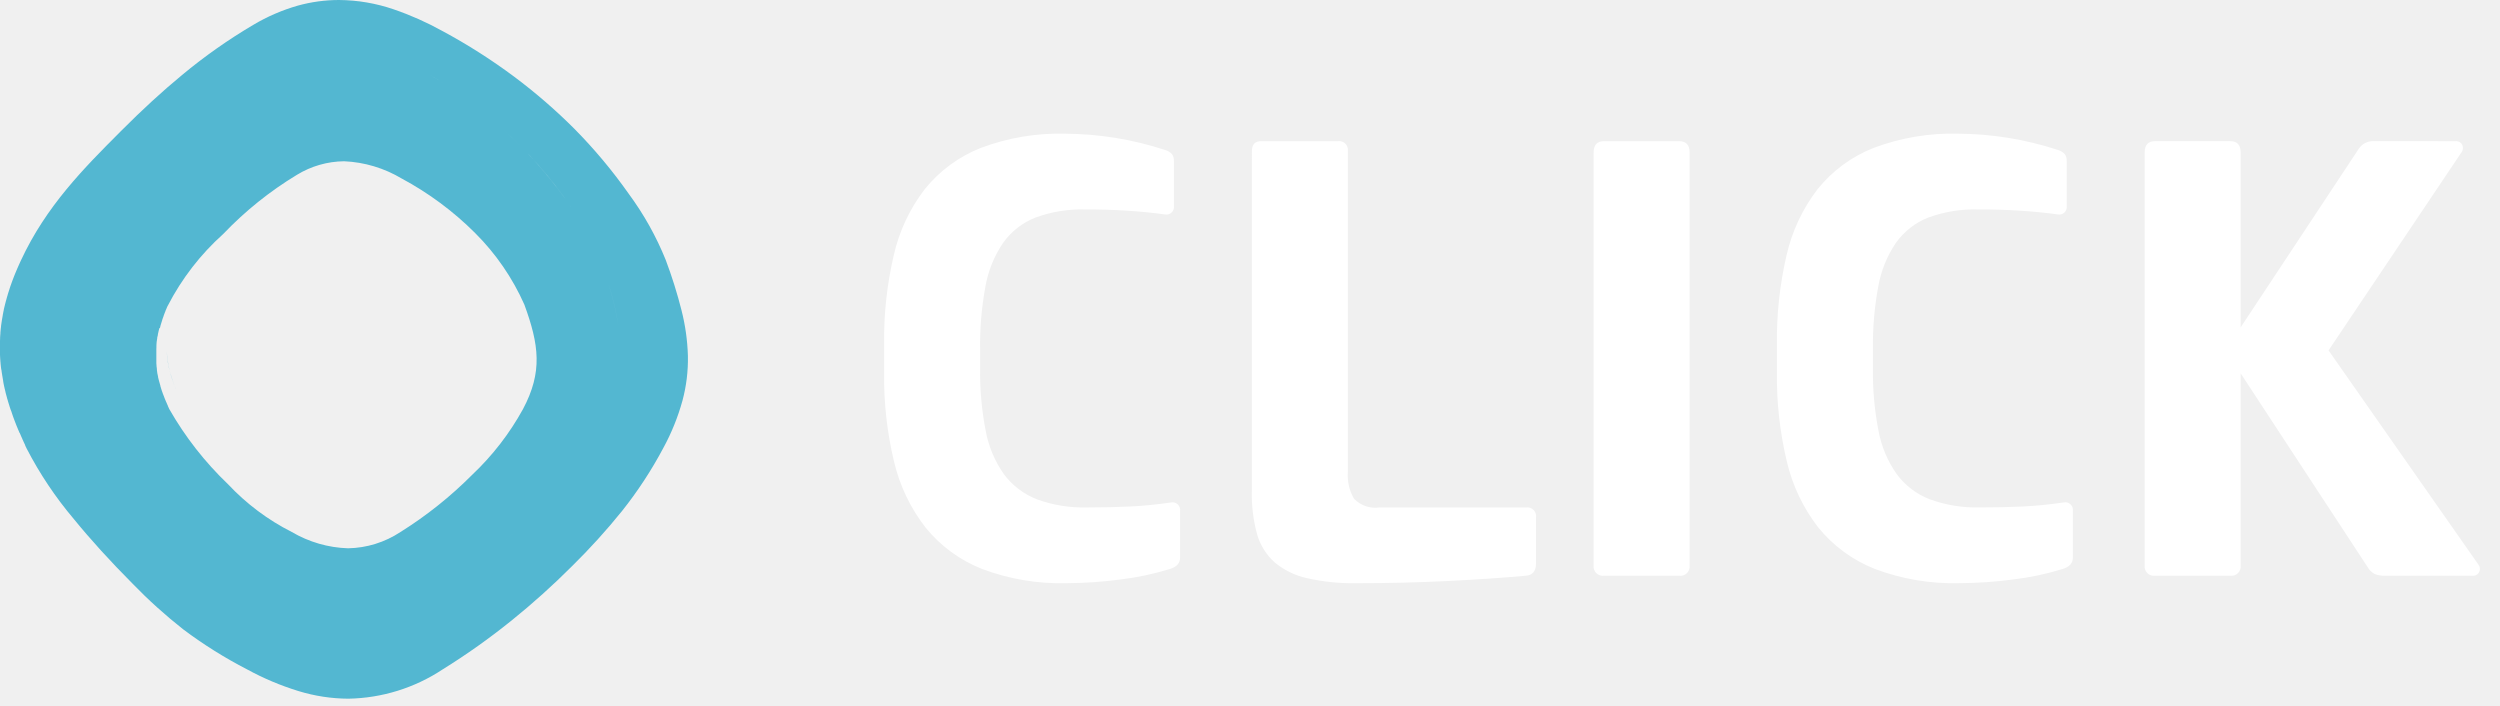
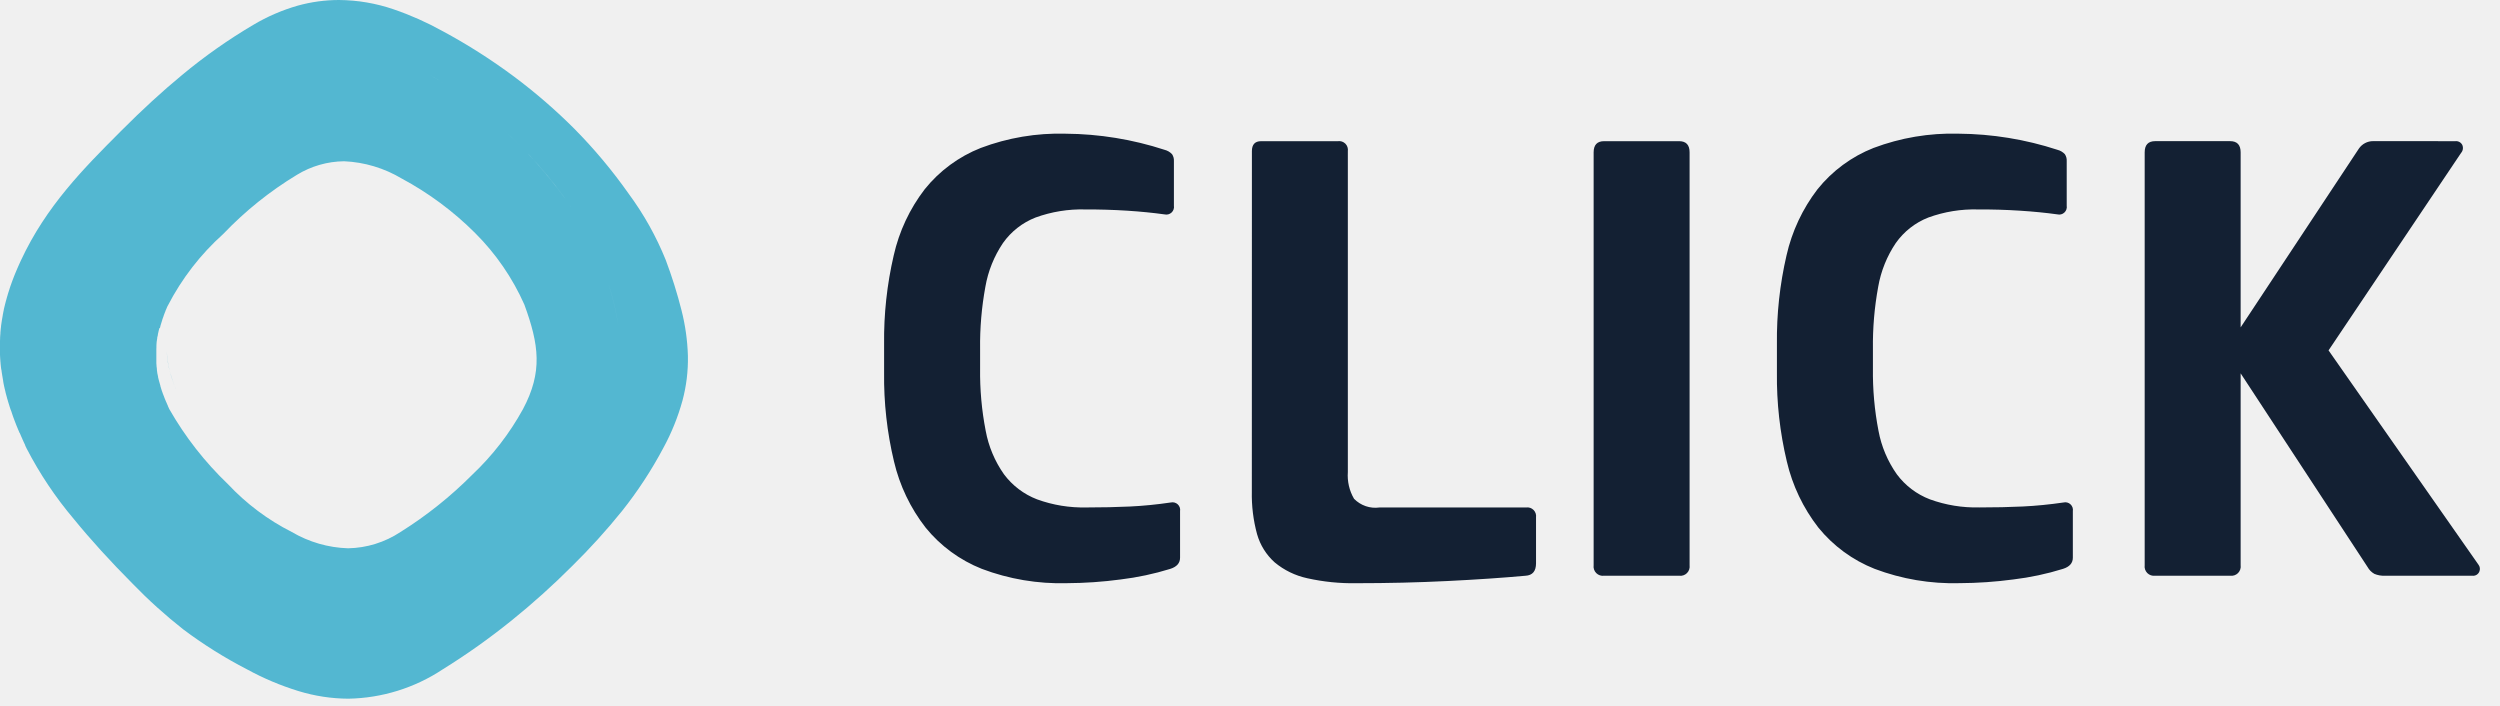
<svg xmlns="http://www.w3.org/2000/svg" width="117" height="33" viewBox="0 0 117 33" fill="none">
  <path d="M16.305 32.699C15.512 32.695 14.724 32.574 13.966 32.341C13.134 32.085 12.33 31.746 11.567 31.329C10.522 30.791 9.525 30.166 8.584 29.461C7.738 28.796 6.937 28.074 6.189 27.299C5.176 26.283 4.231 25.244 3.454 24.289C2.594 23.273 1.852 22.163 1.241 20.979L1.189 20.871V20.868L1.177 20.843V20.837V20.831L1.117 20.702L1.113 20.694L1.109 20.685L1.052 20.561L1.045 20.545V20.54L1.003 20.447L0.99 20.418L0.98 20.395L0.972 20.378V20.375L0.929 20.275L0.924 20.264L0.912 20.253L0.861 20.132L0.852 20.112L0.802 19.99L0.798 19.982L0.795 19.974L0.747 19.855L0.742 19.84L0.696 19.723V19.718L0.689 19.703L0.646 19.589L0.642 19.577L0.637 19.564C0.623 19.528 0.61 19.491 0.596 19.454V19.447L0.588 19.424C0.573 19.382 0.561 19.348 0.55 19.317V19.31L0.542 19.284L0.498 19.172L0.487 19.139L0.452 19.034L0.447 19.018L0.442 19.001C0.429 18.962 0.419 18.929 0.41 18.898L0.4 18.866L0.372 18.774L0.367 18.756V18.753L0.361 18.733L0.333 18.642L0.329 18.626L0.324 18.603C0.314 18.567 0.306 18.536 0.298 18.506L0.292 18.489L0.287 18.47C0.28 18.441 0.271 18.41 0.263 18.375L0.254 18.341V18.333C0.248 18.307 0.239 18.276 0.231 18.239L0.22 18.194C0.213 18.167 0.206 18.138 0.199 18.102L0.194 18.081L0.189 18.058C0.182 18.027 0.176 17.997 0.17 17.966L0.163 17.924C0.158 17.903 0.154 17.881 0.15 17.859V17.848V17.838V17.835L0.141 17.789V17.784L0.129 17.717C0.125 17.696 0.122 17.675 0.119 17.654L0.107 17.585C0.104 17.565 0.101 17.545 0.098 17.528C0.094 17.511 0.09 17.478 0.086 17.453L0.083 17.429L0.079 17.404C0.075 17.375 0.071 17.347 0.068 17.318L0.055 17.274V17.266C0.049 17.233 0.049 17.206 0.044 17.181C0.044 17.165 0.04 17.15 0.039 17.135V17.129C0.036 17.102 0.033 17.072 0.03 17.045C0.03 17.029 0.027 17.012 0.026 16.996V16.993C0.023 16.969 0.021 16.946 0.019 16.922C0.019 16.901 0.016 16.881 0.015 16.86C0.014 16.839 0.012 16.818 0.01 16.798C0.01 16.774 0.007 16.751 0.006 16.727C0.005 16.703 0.006 16.688 0.003 16.67C-0.001 16.653 0.003 16.623 0 16.6V16.596C0 16.576 0 16.557 0 16.537C0 16.517 0 16.505 0 16.49V16.467C0 16.446 0 16.424 0 16.402C0 16.38 0 16.367 0 16.349V16.216C0 16.189 0 16.162 0 16.134C0 16.115 0 16.096 0 16.078C0 16.059 0 16.029 0 16.005C0 15.991 0 15.978 0 15.964V15.944C0 15.914 -5.28393e-10 15.888 0.004 15.861C0.004 15.846 0.004 15.83 0.004 15.815C0.004 15.79 0.007 15.763 0.009 15.731C0.009 15.716 0.009 15.701 0.012 15.686C0.012 15.658 0.017 15.629 0.019 15.601V15.573V15.553C0.022 15.525 0.025 15.496 0.028 15.468L0.032 15.423V15.414C0.032 15.388 0.038 15.36 0.043 15.327C0.043 15.317 0.043 15.307 0.047 15.296V15.282V15.276C0.05 15.248 0.054 15.219 0.058 15.191L0.064 15.15C0.068 15.12 0.073 15.089 0.077 15.059L0.083 15.025V15.019C0.087 14.991 0.092 14.96 0.099 14.924L0.106 14.884C0.111 14.851 0.117 14.818 0.124 14.784L0.129 14.758V14.743C0.135 14.71 0.142 14.676 0.149 14.643L0.154 14.615V14.61C0.161 14.577 0.169 14.543 0.176 14.509V14.498L0.18 14.477C0.187 14.446 0.195 14.413 0.204 14.374L0.212 14.344C0.22 14.312 0.228 14.277 0.239 14.233L0.243 14.218L0.246 14.205C0.256 14.167 0.266 14.129 0.277 14.086L0.28 14.076L0.284 14.064C0.295 14.022 0.305 13.985 0.315 13.95L0.322 13.924C0.332 13.89 0.344 13.85 0.356 13.81V13.805L0.362 13.785C0.374 13.744 0.387 13.704 0.398 13.668L0.405 13.648C0.417 13.609 0.431 13.566 0.447 13.519L0.45 13.508V13.504C0.464 13.461 0.479 13.417 0.493 13.377L0.5 13.358C0.514 13.316 0.529 13.274 0.544 13.235L0.547 13.226L0.55 13.217C0.568 13.169 0.583 13.13 0.596 13.092L0.602 13.077C0.618 13.034 0.635 12.99 0.653 12.945L0.656 12.936C0.673 12.892 0.692 12.846 0.713 12.795L0.717 12.785C0.736 12.738 0.755 12.694 0.774 12.65L0.78 12.636C0.797 12.597 0.815 12.554 0.837 12.504L0.844 12.488C0.861 12.45 0.879 12.406 0.904 12.353L0.909 12.342C0.934 12.285 0.956 12.238 0.976 12.195C2.158 9.647 3.926 7.872 5.639 6.156L5.673 6.122C6.669 5.123 7.599 4.27 8.515 3.515C9.563 2.643 10.68 1.856 11.854 1.164C12.507 0.774 13.208 0.472 13.938 0.263C14.564 0.089 15.211 0.001 15.861 0C16.734 0.006 17.601 0.154 18.427 0.438C19.218 0.709 19.983 1.05 20.714 1.456C21.882 2.084 23.002 2.798 24.065 3.59C25.066 4.338 26.012 5.157 26.895 6.042C27.817 6.977 28.661 7.986 29.418 9.06C30.126 10.018 30.71 11.062 31.157 12.168C31.448 12.941 31.695 13.729 31.897 14.53C32.074 15.226 32.173 15.94 32.194 16.658C32.208 17.361 32.123 18.064 31.941 18.743C31.727 19.521 31.424 20.271 31.036 20.979C30.484 22.016 29.839 23.001 29.107 23.92C28.379 24.823 27.599 25.682 26.772 26.495C25.878 27.39 24.937 28.237 23.952 29.031C22.921 29.863 21.84 30.631 20.715 31.329C19.404 32.196 17.875 32.671 16.305 32.699ZM18.719 29.075C18.064 29.462 17.357 29.75 16.62 29.933C17.357 29.75 18.064 29.462 18.719 29.075ZM9.087 27.77C9.156 27.817 9.227 27.864 9.298 27.91C9.22 27.859 9.151 27.813 9.087 27.77ZM6.692 25.766L6.813 25.884L6.692 25.766ZM7.848 14.311L7.81 14.393V14.399L7.777 14.474L7.773 14.482L7.742 14.556V14.56V14.564L7.71 14.639V14.644L7.679 14.722V14.725L7.651 14.799V14.804V14.808L7.625 14.877L7.622 14.886L7.597 14.954V14.96V14.964C7.59 14.986 7.582 15.009 7.574 15.035V15.04C7.564 15.069 7.557 15.091 7.55 15.112L7.547 15.123L7.527 15.188L7.523 15.202C7.517 15.223 7.511 15.244 7.504 15.265V15.272V15.279L7.487 15.342L7.458 15.36L7.455 15.374L7.441 15.425L7.437 15.44C7.432 15.461 7.427 15.481 7.422 15.502L7.418 15.518L7.405 15.575L7.401 15.591L7.397 15.613L7.389 15.648V15.657V15.666L7.38 15.713V15.723L7.368 15.752L7.361 15.789L7.358 15.808V15.816V15.828C7.355 15.846 7.352 15.863 7.35 15.881L7.346 15.902L7.339 15.954L7.335 15.975C7.335 15.992 7.331 16.009 7.329 16.026V16.039V16.052C7.329 16.068 7.325 16.084 7.323 16.1V16.116V16.13V16.145C7.323 16.156 7.323 16.167 7.32 16.177V16.204V16.218C7.32 16.229 7.32 16.24 7.32 16.251C7.32 16.262 7.32 16.268 7.32 16.276C7.32 16.285 7.32 16.306 7.317 16.32C7.317 16.326 7.317 16.332 7.317 16.338V16.348C7.317 16.363 7.317 16.378 7.317 16.393C7.317 16.409 7.317 16.415 7.317 16.426C7.317 16.438 7.317 16.451 7.317 16.464V16.5C7.317 16.514 7.317 16.528 7.317 16.542V16.645C7.317 16.657 7.317 16.67 7.317 16.682C7.317 16.694 7.317 16.707 7.317 16.72V16.753C7.317 16.767 7.317 16.781 7.317 16.794V16.811V16.827C7.317 16.837 7.317 16.845 7.317 16.854V16.868V16.885V16.902C7.317 16.914 7.317 16.926 7.317 16.937V16.956V16.978V17.004C7.317 17.019 7.32 17.035 7.322 17.05C7.322 17.056 7.322 17.062 7.322 17.068V17.078C7.322 17.094 7.325 17.11 7.327 17.125V17.137V17.153L7.331 17.177L7.334 17.198L7.338 17.226V17.239L7.342 17.265V17.279V17.296L7.345 17.315V17.331V17.348L7.348 17.367L7.356 17.405V17.416L7.36 17.438V17.449L7.365 17.478L7.37 17.5C7.373 17.517 7.377 17.534 7.381 17.55L7.386 17.575L7.394 17.61L7.397 17.625V17.637V17.648L7.409 17.698L7.415 17.722C7.42 17.742 7.424 17.759 7.428 17.775L7.434 17.796L7.448 17.848L7.451 17.858L7.454 17.869C7.458 17.886 7.464 17.902 7.468 17.919L7.474 17.941L7.49 17.993L7.493 18.003V18.011L7.51 18.068V18.077V18.086L7.519 18.113L7.529 18.142L7.533 18.154V18.16L7.548 18.204L7.552 18.217L7.558 18.235V18.243L7.576 18.293L7.582 18.309L7.604 18.371L7.608 18.379V18.385L7.632 18.449L7.637 18.461L7.662 18.526L7.666 18.534L7.688 18.591L7.692 18.601V18.605V18.61C7.701 18.632 7.711 18.655 7.721 18.677L7.724 18.686L7.752 18.753L7.756 18.763L7.778 18.813L7.785 18.828L7.79 18.84L7.82 18.908V18.912L7.824 18.919L7.856 18.989V18.994V18.998L7.865 19.018L7.889 19.07V19.074L7.901 19.098L7.925 19.149C8.666 20.447 9.591 21.63 10.671 22.661C11.529 23.576 12.54 24.334 13.659 24.899C14.459 25.369 15.364 25.631 16.291 25.66C17.163 25.644 18.012 25.38 18.74 24.899C19.961 24.136 21.089 23.235 22.105 22.214C23.049 21.322 23.848 20.288 24.474 19.15C25.405 17.404 25.226 16.134 24.541 14.257C23.985 13.005 23.203 11.868 22.233 10.903C21.219 9.89 20.062 9.032 18.8 8.355C17.982 7.867 17.057 7.589 16.106 7.547C15.324 7.555 14.56 7.775 13.893 8.184C12.633 8.946 11.478 9.872 10.459 10.938L10.441 10.956C9.381 11.907 8.503 13.044 7.85 14.312L7.848 14.311ZM6.326 25.405L6.537 25.614L6.326 25.405ZM24.803 24.159C24.637 24.329 24.462 24.508 24.276 24.696C24.057 24.915 23.833 25.133 23.605 25.347C23.832 25.133 24.059 24.915 24.276 24.696C24.463 24.507 24.638 24.328 24.803 24.158V24.159ZM28.118 19.648C28.078 19.727 28.038 19.806 27.996 19.885C27.721 20.4 27.42 20.901 27.094 21.385C27.42 20.901 27.721 20.4 27.996 19.885C28.038 19.804 28.077 19.725 28.119 19.647L28.118 19.648ZM28.494 13.35C28.699 13.984 28.85 14.634 28.944 15.294C28.851 14.633 28.7 13.982 28.494 13.349V13.35ZM23.515 6.03C23.813 6.299 24.103 6.574 24.383 6.856C25.188 7.672 25.924 8.552 26.585 9.489C26.872 9.896 27.131 10.295 27.355 10.675C26.522 9.286 25.524 8.004 24.383 6.856C24.103 6.573 23.814 6.298 23.515 6.03ZM18.342 2.519C18.549 2.619 18.762 2.728 18.992 2.852C19.629 3.194 20.256 3.572 20.854 3.968C20.257 3.57 19.63 3.197 18.992 2.852C18.762 2.731 18.55 2.617 18.342 2.519ZM8.229 18.194C8.122 17.945 8.032 17.688 7.959 17.426C7.868 17.102 7.816 16.767 7.804 16.43C7.836 17.039 7.98 17.637 8.23 18.193L8.229 18.194Z" fill="#53B7D1" />
-   <path d="M50.852 23.749C51.586 23.749 52.262 23.734 52.88 23.705C53.498 23.676 54.135 23.613 54.792 23.516C54.849 23.503 54.91 23.504 54.966 23.519C55.023 23.534 55.075 23.563 55.118 23.603C55.161 23.643 55.194 23.694 55.213 23.749C55.232 23.805 55.237 23.865 55.227 23.923V26.102C55.227 26.353 55.073 26.528 54.764 26.625C54.007 26.859 53.231 27.024 52.445 27.119C51.61 27.231 50.768 27.289 49.925 27.293C48.57 27.33 47.221 27.103 45.953 26.624C44.924 26.217 44.016 25.551 43.317 24.69C42.607 23.778 42.103 22.722 41.839 21.596C41.514 20.236 41.359 18.841 41.376 17.443V16.106C41.359 14.709 41.51 13.315 41.826 11.953C42.079 10.829 42.574 9.773 43.275 8.859C43.966 7.997 44.87 7.33 45.897 6.925C47.165 6.446 48.514 6.219 49.868 6.257C51.443 6.268 53.007 6.523 54.504 7.012C54.637 7.045 54.758 7.116 54.852 7.216C54.915 7.31 54.945 7.422 54.939 7.535V9.627C54.949 9.685 54.943 9.745 54.924 9.801C54.905 9.857 54.872 9.907 54.829 9.947C54.786 9.987 54.734 10.016 54.678 10.031C54.621 10.046 54.561 10.047 54.504 10.034C53.962 9.958 53.373 9.9 52.736 9.859C52.099 9.819 51.452 9.8 50.795 9.802C50.001 9.78 49.21 9.908 48.463 10.18C47.851 10.42 47.322 10.834 46.941 11.371C46.525 11.988 46.243 12.686 46.116 13.419C45.939 14.382 45.856 15.361 45.869 16.34V17.24C45.856 18.22 45.943 19.198 46.13 20.16C46.265 20.892 46.556 21.585 46.984 22.194C47.38 22.725 47.917 23.133 48.535 23.37C49.277 23.64 50.063 23.768 50.852 23.748L50.852 23.749ZM58.589 7.072C58.589 6.762 58.733 6.607 59.023 6.607H62.616C62.679 6.598 62.743 6.604 62.803 6.624C62.864 6.645 62.919 6.679 62.964 6.724C63.009 6.769 63.042 6.824 63.062 6.884C63.082 6.945 63.088 7.009 63.079 7.072V22.091C63.047 22.528 63.148 22.965 63.369 23.343C63.522 23.499 63.709 23.617 63.915 23.688C64.121 23.759 64.341 23.78 64.557 23.75H71.422C71.485 23.74 71.549 23.746 71.61 23.766C71.67 23.787 71.725 23.82 71.77 23.866C71.815 23.911 71.849 23.966 71.869 24.026C71.889 24.087 71.895 24.151 71.886 24.214V26.364C71.886 26.732 71.722 26.926 71.394 26.945C70.332 27.042 69.114 27.124 67.742 27.192C66.371 27.26 64.951 27.294 63.483 27.294C62.708 27.308 61.934 27.23 61.178 27.061C60.62 26.94 60.098 26.687 59.657 26.321C59.263 25.969 58.976 25.51 58.831 25C58.653 24.347 58.571 23.672 58.586 22.995L58.589 7.072ZM79.073 26.451C79.082 26.518 79.076 26.586 79.055 26.65C79.034 26.715 78.998 26.773 78.95 26.821C78.902 26.869 78.844 26.905 78.78 26.926C78.716 26.948 78.648 26.954 78.581 26.944H75.074C75.007 26.954 74.939 26.948 74.875 26.926C74.811 26.905 74.753 26.869 74.705 26.821C74.657 26.773 74.621 26.715 74.6 26.65C74.579 26.586 74.572 26.518 74.582 26.451V7.13C74.582 6.782 74.746 6.607 75.074 6.607H78.581C78.91 6.607 79.073 6.782 79.073 7.13V26.451ZM92.633 23.748C93.368 23.748 94.044 23.734 94.662 23.704C95.28 23.675 95.917 23.612 96.574 23.516C96.631 23.502 96.691 23.503 96.747 23.518C96.804 23.533 96.857 23.562 96.9 23.603C96.943 23.643 96.975 23.693 96.995 23.749C97.014 23.805 97.018 23.864 97.009 23.922V26.101C97.009 26.353 96.855 26.527 96.545 26.624C95.789 26.859 95.013 27.024 94.227 27.118C93.391 27.23 92.55 27.288 91.707 27.292C90.352 27.329 89.003 27.102 87.735 26.623C86.705 26.216 85.797 25.55 85.098 24.689C84.389 23.777 83.886 22.721 83.623 21.595C83.299 20.235 83.143 18.84 83.16 17.442V16.106C83.143 14.708 83.294 13.314 83.609 11.953C83.863 10.828 84.358 9.773 85.058 8.859C85.75 7.996 86.654 7.329 87.681 6.924C88.949 6.446 90.298 6.219 91.652 6.256C93.227 6.267 94.791 6.522 96.289 7.011C96.421 7.045 96.541 7.115 96.635 7.215C96.698 7.309 96.729 7.422 96.722 7.535V9.627C96.732 9.685 96.727 9.744 96.708 9.8C96.689 9.856 96.657 9.906 96.614 9.946C96.571 9.987 96.518 10.016 96.462 10.031C96.405 10.046 96.345 10.047 96.288 10.033C95.747 9.958 95.157 9.899 94.52 9.859C93.883 9.818 93.236 9.799 92.579 9.802C91.785 9.779 90.993 9.908 90.246 10.18C89.634 10.419 89.106 10.834 88.725 11.371C88.309 11.988 88.028 12.685 87.9 13.419C87.723 14.382 87.64 15.36 87.653 16.339V17.24C87.64 18.219 87.727 19.198 87.913 20.159C88.048 20.891 88.341 21.585 88.769 22.193C89.164 22.725 89.701 23.133 90.319 23.369C91.061 23.639 91.847 23.767 92.636 23.747L92.633 23.748ZM114.915 6.607C114.979 6.601 115.044 6.614 115.101 6.645C115.158 6.676 115.204 6.723 115.234 6.781C115.262 6.843 115.271 6.911 115.261 6.978C115.251 7.045 115.222 7.108 115.177 7.159L108.976 16.398L115.988 26.421C116.026 26.467 116.049 26.523 116.057 26.582C116.065 26.641 116.056 26.701 116.032 26.755C116.004 26.819 115.957 26.872 115.897 26.906C115.837 26.94 115.767 26.953 115.699 26.944H111.613C111.445 26.952 111.276 26.922 111.121 26.857C110.987 26.782 110.877 26.671 110.803 26.537L104.862 17.472V26.45C104.872 26.517 104.866 26.585 104.844 26.649C104.823 26.713 104.787 26.772 104.739 26.82C104.691 26.867 104.633 26.904 104.569 26.925C104.505 26.947 104.437 26.953 104.37 26.943H100.863C100.796 26.953 100.728 26.947 100.664 26.925C100.6 26.904 100.542 26.867 100.494 26.82C100.446 26.772 100.411 26.713 100.389 26.649C100.368 26.585 100.361 26.517 100.371 26.45V7.129C100.371 6.781 100.535 6.606 100.863 6.606H104.37C104.698 6.606 104.862 6.781 104.862 7.129V15.321L110.396 6.954C110.47 6.846 110.57 6.757 110.686 6.696C110.803 6.635 110.932 6.604 111.063 6.605L114.915 6.607Z" fill="white" />
+   <path d="M50.852 23.749C51.586 23.749 52.262 23.734 52.88 23.705C53.498 23.676 54.135 23.613 54.792 23.516C54.849 23.503 54.91 23.504 54.966 23.519C55.023 23.534 55.075 23.563 55.118 23.603C55.161 23.643 55.194 23.694 55.213 23.749C55.232 23.805 55.237 23.865 55.227 23.923V26.102C55.227 26.353 55.073 26.528 54.764 26.625C54.007 26.859 53.231 27.024 52.445 27.119C51.61 27.231 50.768 27.289 49.925 27.293C48.57 27.33 47.221 27.103 45.953 26.624C44.924 26.217 44.016 25.551 43.317 24.69C42.607 23.778 42.103 22.722 41.839 21.596C41.514 20.236 41.359 18.841 41.376 17.443V16.106C41.359 14.709 41.51 13.315 41.826 11.953C42.079 10.829 42.574 9.773 43.275 8.859C43.966 7.997 44.87 7.33 45.897 6.925C47.165 6.446 48.514 6.219 49.868 6.257C51.443 6.268 53.007 6.523 54.504 7.012C54.637 7.045 54.758 7.116 54.852 7.216C54.915 7.31 54.945 7.422 54.939 7.535V9.627C54.949 9.685 54.943 9.745 54.924 9.801C54.905 9.857 54.872 9.907 54.829 9.947C54.786 9.987 54.734 10.016 54.678 10.031C54.621 10.046 54.561 10.047 54.504 10.034C53.962 9.958 53.373 9.9 52.736 9.859C52.099 9.819 51.452 9.8 50.795 9.802C50.001 9.78 49.21 9.908 48.463 10.18C47.851 10.42 47.322 10.834 46.941 11.371C46.525 11.988 46.243 12.686 46.116 13.419C45.939 14.382 45.856 15.361 45.869 16.34V17.24C45.856 18.22 45.943 19.198 46.13 20.16C46.265 20.892 46.556 21.585 46.984 22.194C47.38 22.725 47.917 23.133 48.535 23.37C49.277 23.64 50.063 23.768 50.852 23.748L50.852 23.749ZM58.589 7.072C58.589 6.762 58.733 6.607 59.023 6.607H62.616C62.679 6.598 62.743 6.604 62.803 6.624C62.864 6.645 62.919 6.679 62.964 6.724C63.009 6.769 63.042 6.824 63.062 6.884C63.082 6.945 63.088 7.009 63.079 7.072V22.091C63.047 22.528 63.148 22.965 63.369 23.343C63.522 23.499 63.709 23.617 63.915 23.688C64.121 23.759 64.341 23.78 64.557 23.75H71.422C71.485 23.74 71.549 23.746 71.61 23.766C71.67 23.787 71.725 23.82 71.77 23.866C71.815 23.911 71.849 23.966 71.869 24.026C71.889 24.087 71.895 24.151 71.886 24.214V26.364C71.886 26.732 71.722 26.926 71.394 26.945C70.332 27.042 69.114 27.124 67.742 27.192C66.371 27.26 64.951 27.294 63.483 27.294C62.708 27.308 61.934 27.23 61.178 27.061C60.62 26.94 60.098 26.687 59.657 26.321C59.263 25.969 58.976 25.51 58.831 25C58.653 24.347 58.571 23.672 58.586 22.995L58.589 7.072ZM79.073 26.451C79.082 26.518 79.076 26.586 79.055 26.65C79.034 26.715 78.998 26.773 78.95 26.821C78.902 26.869 78.844 26.905 78.78 26.926C78.716 26.948 78.648 26.954 78.581 26.944H75.074C75.007 26.954 74.939 26.948 74.875 26.926C74.811 26.905 74.753 26.869 74.705 26.821C74.657 26.773 74.621 26.715 74.6 26.65C74.579 26.586 74.572 26.518 74.582 26.451V7.13C74.582 6.782 74.746 6.607 75.074 6.607H78.581C78.91 6.607 79.073 6.782 79.073 7.13V26.451ZM92.633 23.748C93.368 23.748 94.044 23.734 94.662 23.704C95.28 23.675 95.917 23.612 96.574 23.516C96.631 23.502 96.691 23.503 96.747 23.518C96.804 23.533 96.857 23.562 96.9 23.603C96.943 23.643 96.975 23.693 96.995 23.749C97.014 23.805 97.018 23.864 97.009 23.922V26.101C97.009 26.353 96.855 26.527 96.545 26.624C95.789 26.859 95.013 27.024 94.227 27.118C93.391 27.23 92.55 27.288 91.707 27.292C90.352 27.329 89.003 27.102 87.735 26.623C86.705 26.216 85.797 25.55 85.098 24.689C84.389 23.777 83.886 22.721 83.623 21.595C83.299 20.235 83.143 18.84 83.16 17.442V16.106C83.143 14.708 83.294 13.314 83.609 11.953C83.863 10.828 84.358 9.773 85.058 8.859C85.75 7.996 86.654 7.329 87.681 6.924C88.949 6.446 90.298 6.219 91.652 6.256C93.227 6.267 94.791 6.522 96.289 7.011C96.421 7.045 96.541 7.115 96.635 7.215C96.698 7.309 96.729 7.422 96.722 7.535V9.627C96.732 9.685 96.727 9.744 96.708 9.8C96.689 9.856 96.657 9.906 96.614 9.946C96.571 9.987 96.518 10.016 96.462 10.031C96.405 10.046 96.345 10.047 96.288 10.033C95.747 9.958 95.157 9.899 94.52 9.859C93.883 9.818 93.236 9.799 92.579 9.802C91.785 9.779 90.993 9.908 90.246 10.18C89.634 10.419 89.106 10.834 88.725 11.371C88.309 11.988 88.028 12.685 87.9 13.419C87.723 14.382 87.64 15.36 87.653 16.339V17.24C87.64 18.219 87.727 19.198 87.913 20.159C88.048 20.891 88.341 21.585 88.769 22.193C89.164 22.725 89.701 23.133 90.319 23.369C91.061 23.639 91.847 23.767 92.636 23.747L92.633 23.748ZM114.915 6.607C114.979 6.601 115.044 6.614 115.101 6.645C115.158 6.676 115.204 6.723 115.234 6.781C115.262 6.843 115.271 6.911 115.261 6.978C115.251 7.045 115.222 7.108 115.177 7.159L108.976 16.398L115.988 26.421C116.026 26.467 116.049 26.523 116.057 26.582C116.065 26.641 116.056 26.701 116.032 26.755C116.004 26.819 115.957 26.872 115.897 26.906C115.837 26.94 115.767 26.953 115.699 26.944H111.613C111.445 26.952 111.276 26.922 111.121 26.857C110.987 26.782 110.877 26.671 110.803 26.537L104.862 17.472V26.45C104.872 26.517 104.866 26.585 104.844 26.649C104.823 26.713 104.787 26.772 104.739 26.82C104.691 26.867 104.633 26.904 104.569 26.925C104.505 26.947 104.437 26.953 104.37 26.943H100.863C100.796 26.953 100.728 26.947 100.664 26.925C100.6 26.904 100.542 26.867 100.494 26.82C100.446 26.772 100.411 26.713 100.389 26.649C100.368 26.585 100.361 26.517 100.371 26.45V7.129C100.371 6.781 100.535 6.606 100.863 6.606H104.37C104.698 6.606 104.862 6.781 104.862 7.129V15.321L110.396 6.954C110.47 6.846 110.57 6.757 110.686 6.696C110.803 6.635 110.932 6.604 111.063 6.605L114.915 6.607Z" fill="#132033" />
</svg>
